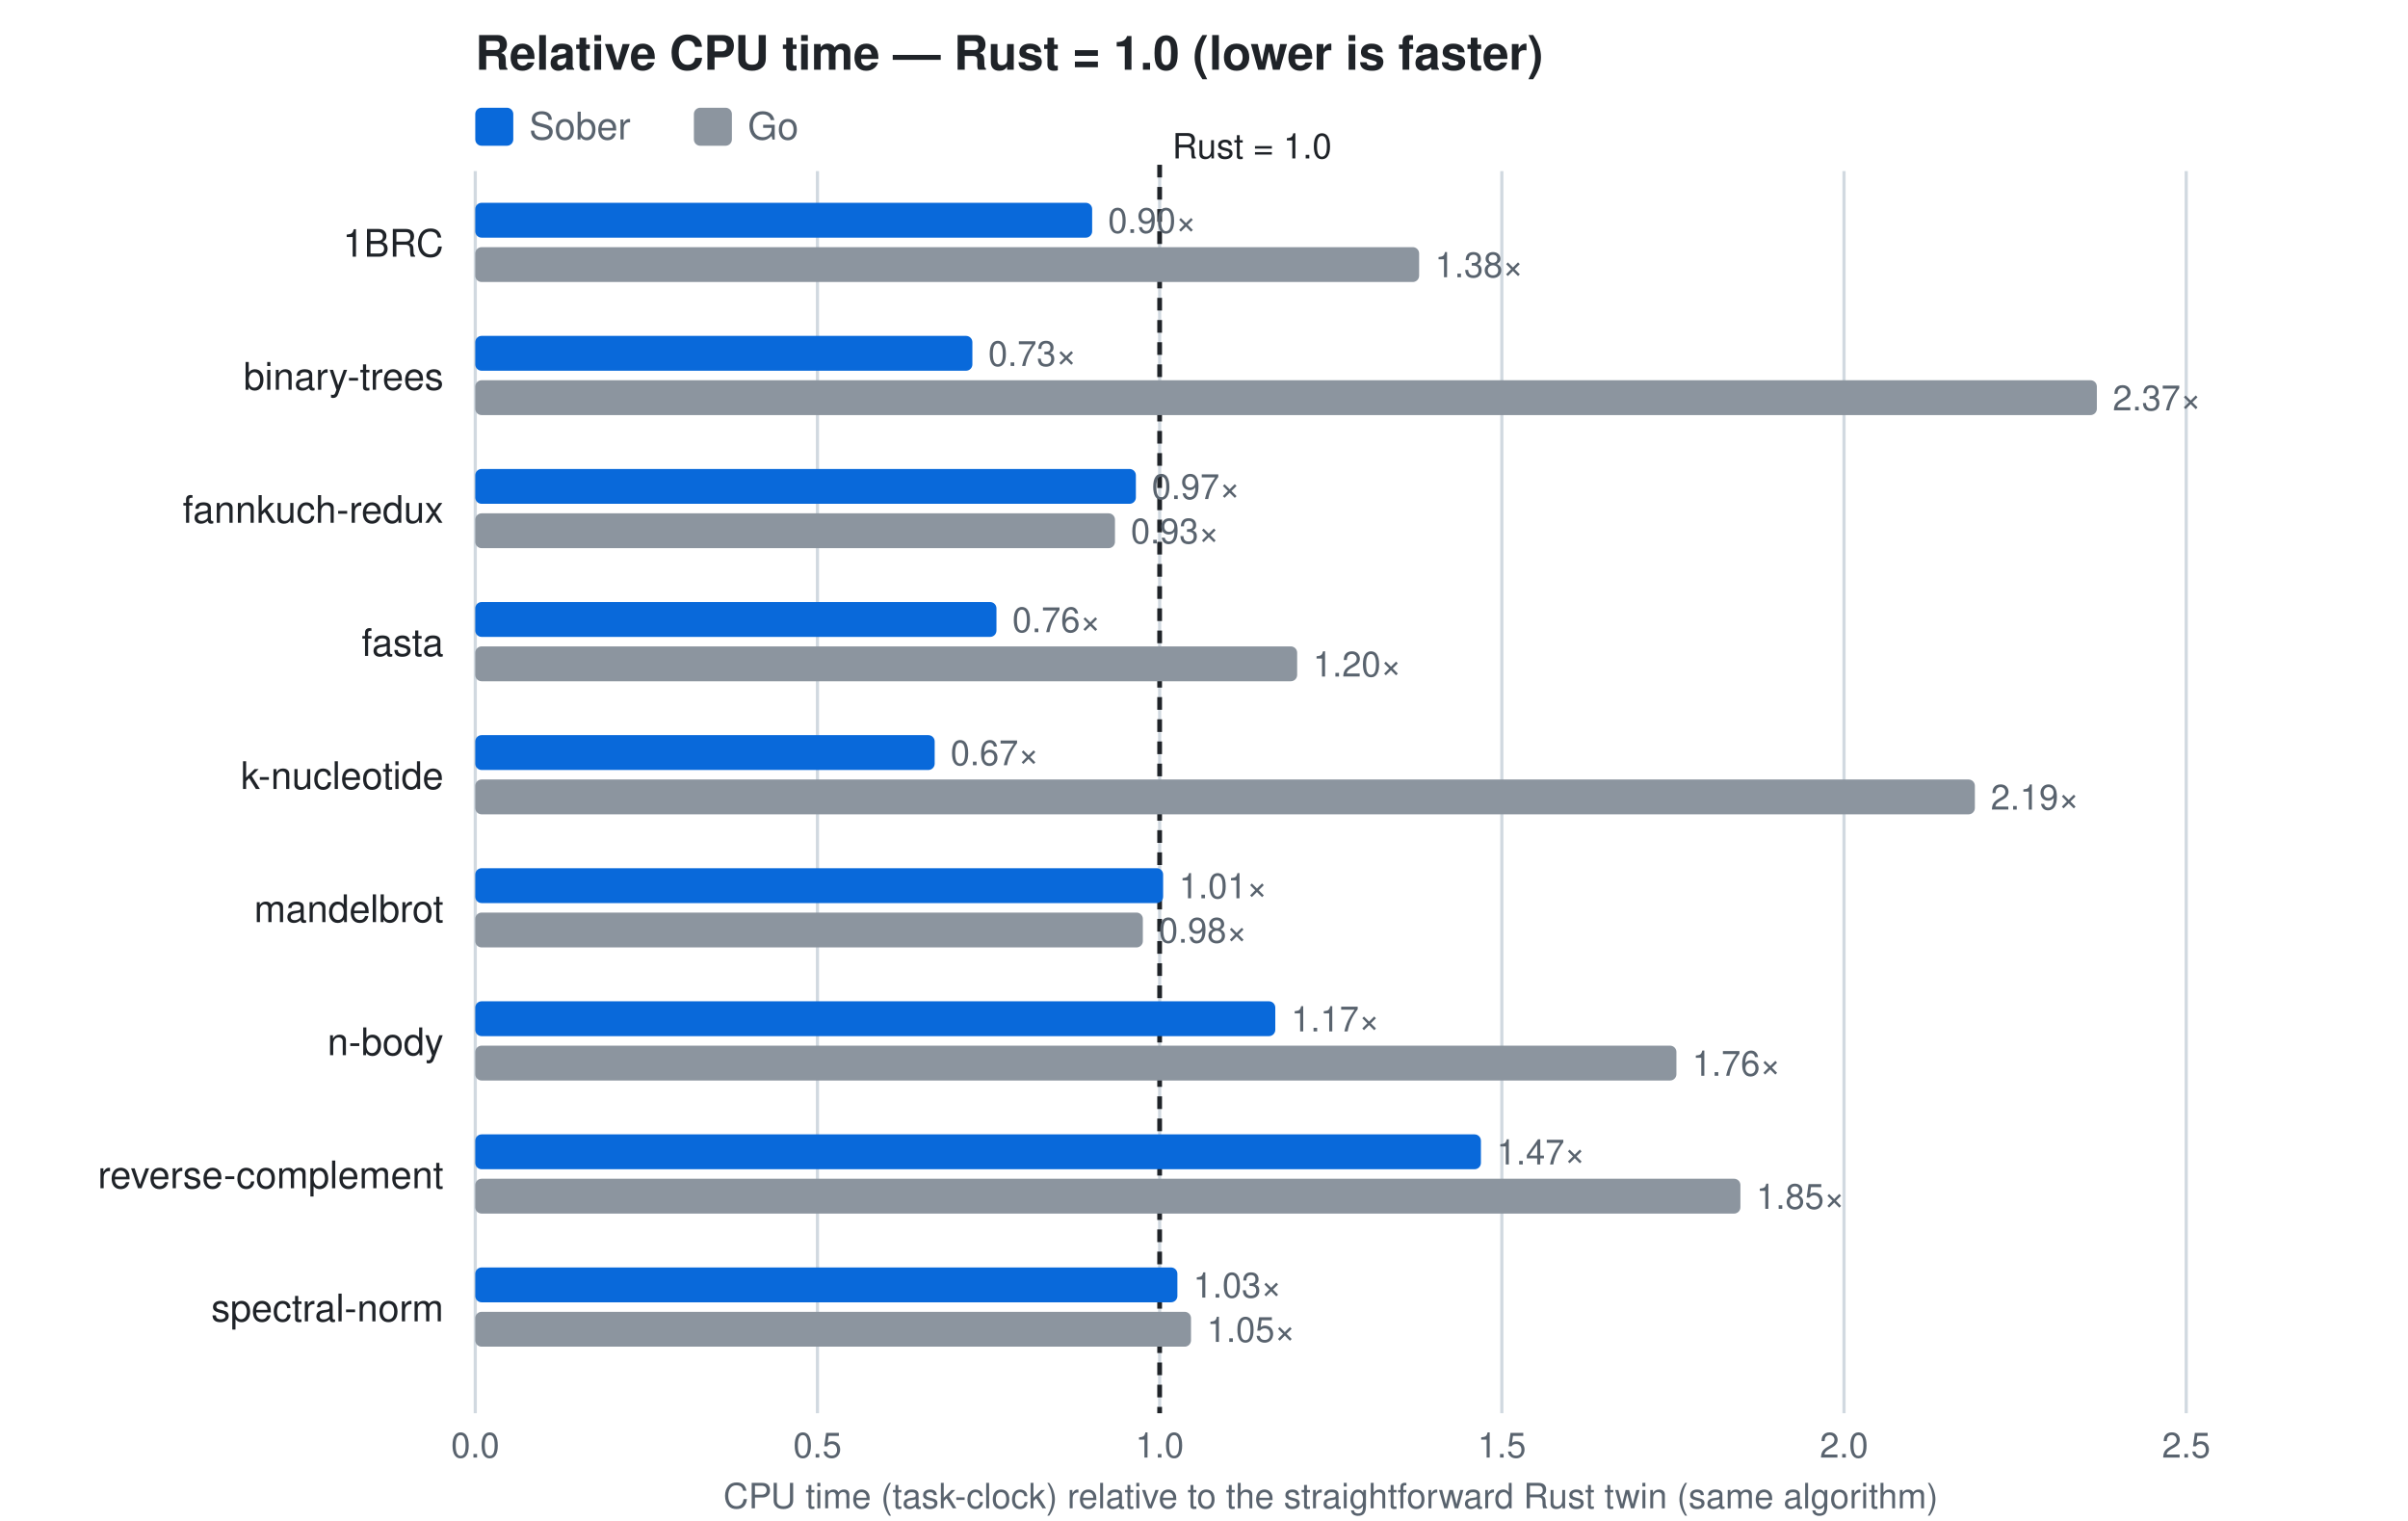
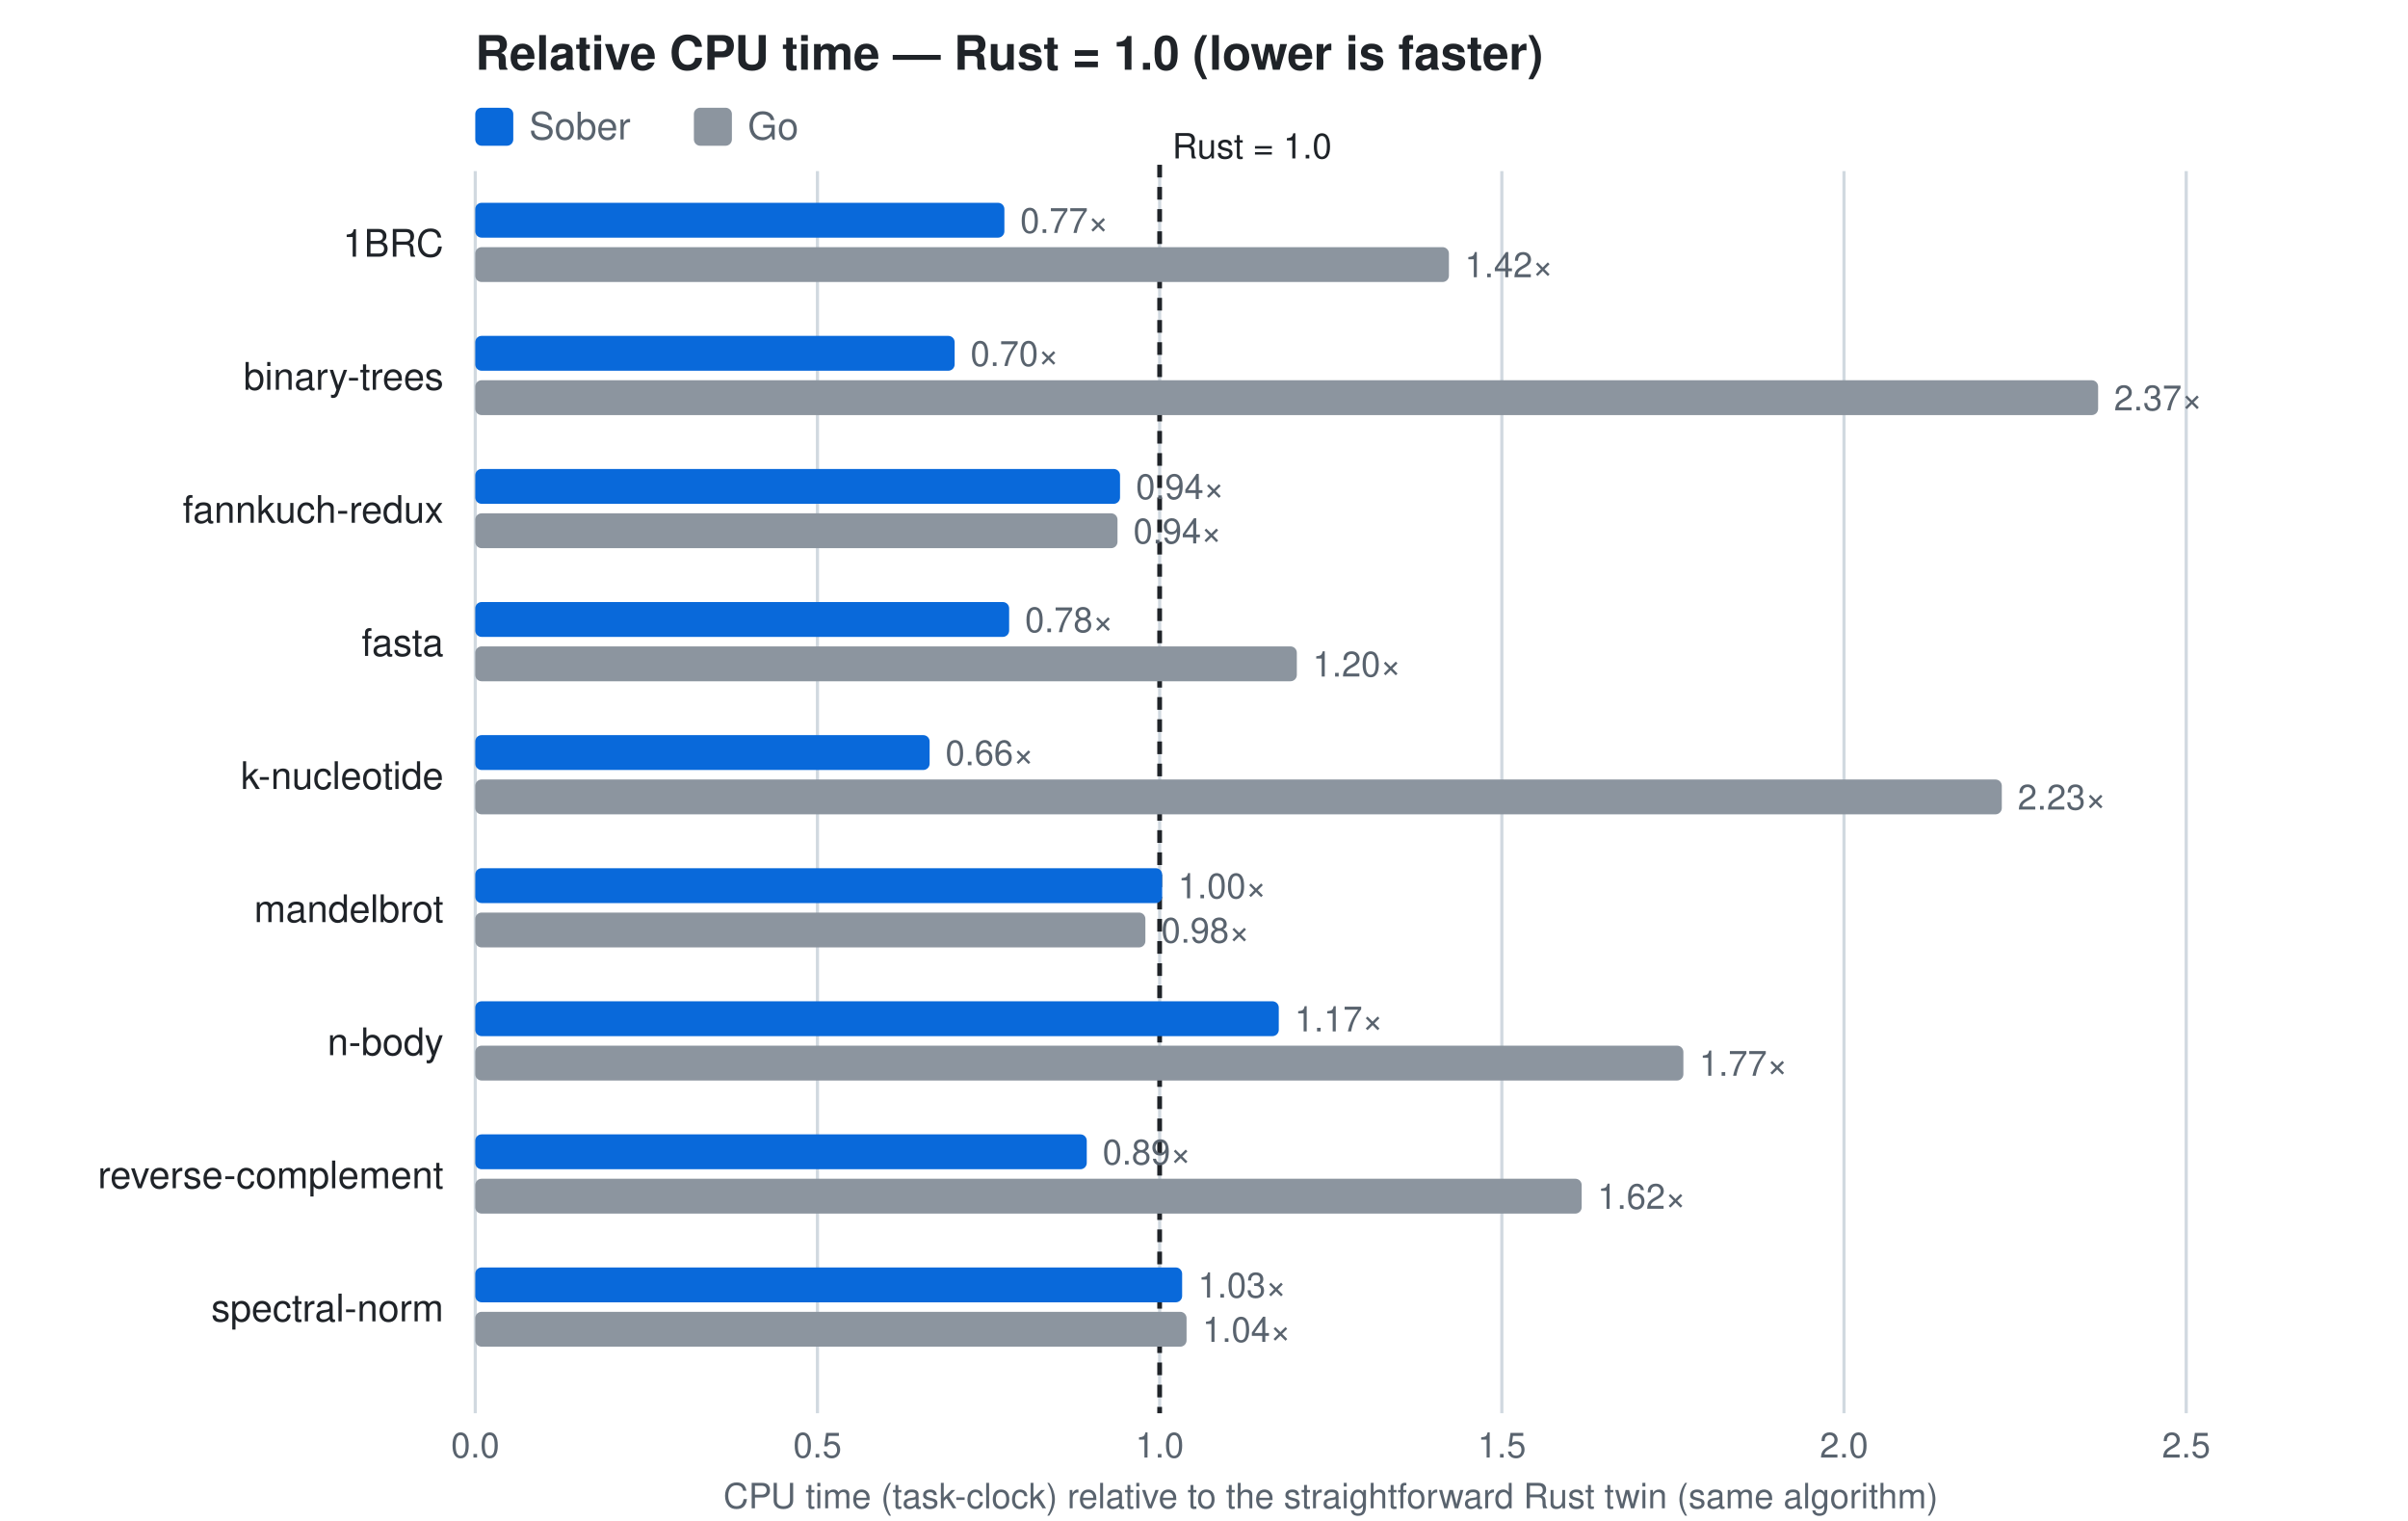
<svg xmlns="http://www.w3.org/2000/svg" width="760" height="480" viewBox="0 0 760 480" font-family="-apple-system, BlinkMacSystemFont, 'Segoe UI', Helvetica, Arial, sans-serif">
  <text x="150.0" y="22.0" fill="#1f2328" font-size="15" text-anchor="start" font-weight="600">Relative CPU time — Rust = 1.0 (lower is faster)</text>
  <rect x="150" y="34" width="12" height="12" rx="2" fill="#0969da" />
  <text x="167.0" y="44.0" fill="#59636e" font-size="12" text-anchor="start">Sober</text>
  <rect x="219" y="34" width="12" height="12" rx="2" fill="#8c959f" />
  <text x="236.0" y="44.0" fill="#59636e" font-size="12" text-anchor="start">Go</text>
  <line x1="150.0" y1="54" x2="150.0" y2="446" stroke="#d1d9e0" stroke-width="1" />
  <text x="150.0" y="460.0" fill="#59636e" font-size="11" text-anchor="middle">0.0</text>
  <line x1="258.0" y1="54" x2="258.0" y2="446" stroke="#d1d9e0" stroke-width="1" />
  <text x="258.0" y="460.0" fill="#59636e" font-size="11" text-anchor="middle">0.5</text>
  <line x1="366.0" y1="54" x2="366.0" y2="446" stroke="#d1d9e0" stroke-width="1" />
  <text x="366.0" y="460.0" fill="#59636e" font-size="11" text-anchor="middle">1.0</text>
  <line x1="474.0" y1="54" x2="474.0" y2="446" stroke="#d1d9e0" stroke-width="1" />
  <text x="474.0" y="460.0" fill="#59636e" font-size="11" text-anchor="middle">1.5</text>
  <line x1="582.0" y1="54" x2="582.0" y2="446" stroke="#d1d9e0" stroke-width="1" />
  <text x="582.0" y="460.0" fill="#59636e" font-size="11" text-anchor="middle">2.0</text>
  <line x1="690.0" y1="54" x2="690.0" y2="446" stroke="#d1d9e0" stroke-width="1" />
  <text x="690.0" y="460.0" fill="#59636e" font-size="11" text-anchor="middle">2.5</text>
  <text x="420.0" y="476.0" fill="#59636e" font-size="11" text-anchor="middle">CPU time (task-clock) relative to the straightforward Rust twin (same algorithm)</text>
  <line x1="366.0" y1="52" x2="366.0" y2="446" stroke="#1f2328" stroke-width="1.5" stroke-dasharray="4 3" />
  <text x="370.0" y="50.0" fill="#1f2328" font-size="11" text-anchor="start">Rust = 1.0</text>
  <text x="140.0" y="81.0" fill="#1f2328" font-size="12" text-anchor="end">1BRC</text>
-   <rect x="150" y="64" width="194.7" height="11" rx="2" fill="#0969da" />
-   <text x="349.7" y="73.5" fill="#59636e" font-size="11" text-anchor="start">0.90×</text>
-   <rect x="150" y="78" width="297.9" height="11" rx="2" fill="#8c959f" />
-   <text x="452.9" y="87.5" fill="#59636e" font-size="11" text-anchor="start">1.38×</text>
+   <rect x="150" y="64" width="167.0" height="11" rx="2" fill="#0969da" />
+   <text x="322.0" y="73.5" fill="#59636e" font-size="11" text-anchor="start">0.77×</text>
+   <rect x="150" y="78" width="307.3" height="11" rx="2" fill="#8c959f" />
+   <text x="462.3" y="87.5" fill="#59636e" font-size="11" text-anchor="start">1.42×</text>
  <text x="140.0" y="123.0" fill="#1f2328" font-size="12" text-anchor="end">binary-trees</text>
-   <rect x="150" y="106" width="156.9" height="11" rx="2" fill="#0969da" />
-   <text x="311.9" y="115.5" fill="#59636e" font-size="11" text-anchor="start">0.73×</text>
-   <rect x="150" y="120" width="511.8" height="11" rx="2" fill="#8c959f" />
-   <text x="666.8" y="129.5" fill="#59636e" font-size="11" text-anchor="start">2.37×</text>
+   <rect x="150" y="106" width="151.3" height="11" rx="2" fill="#0969da" />
+   <text x="306.3" y="115.5" fill="#59636e" font-size="11" text-anchor="start">0.70×</text>
+   <rect x="150" y="120" width="512.2" height="11" rx="2" fill="#8c959f" />
+   <text x="667.2" y="129.5" fill="#59636e" font-size="11" text-anchor="start">2.37×</text>
  <text x="140.0" y="165.0" fill="#1f2328" font-size="12" text-anchor="end">fannkuch-redux</text>
-   <rect x="150" y="148" width="208.5" height="11" rx="2" fill="#0969da" />
-   <text x="363.5" y="157.5" fill="#59636e" font-size="11" text-anchor="start">0.97×</text>
-   <rect x="150" y="162" width="201.9" height="11" rx="2" fill="#8c959f" />
-   <text x="356.9" y="171.5" fill="#59636e" font-size="11" text-anchor="start">0.93×</text>
+   <rect x="150" y="148" width="203.5" height="11" rx="2" fill="#0969da" />
+   <text x="358.5" y="157.5" fill="#59636e" font-size="11" text-anchor="start">0.94×</text>
+   <rect x="150" y="162" width="202.7" height="11" rx="2" fill="#8c959f" />
+   <text x="357.7" y="171.5" fill="#59636e" font-size="11" text-anchor="start">0.94×</text>
  <text x="140.0" y="207.0" fill="#1f2328" font-size="12" text-anchor="end">fasta</text>
-   <rect x="150" y="190" width="164.5" height="11" rx="2" fill="#0969da" />
-   <text x="319.5" y="199.5" fill="#59636e" font-size="11" text-anchor="start">0.76×</text>
-   <rect x="150" y="204" width="259.4" height="11" rx="2" fill="#8c959f" />
-   <text x="414.4" y="213.5" fill="#59636e" font-size="11" text-anchor="start">1.20×</text>
+   <rect x="150" y="190" width="168.5" height="11" rx="2" fill="#0969da" />
+   <text x="323.5" y="199.5" fill="#59636e" font-size="11" text-anchor="start">0.78×</text>
+   <rect x="150" y="204" width="259.3" height="11" rx="2" fill="#8c959f" />
+   <text x="414.3" y="213.5" fill="#59636e" font-size="11" text-anchor="start">1.20×</text>
  <text x="140.0" y="249.0" fill="#1f2328" font-size="12" text-anchor="end">k-nucleotide</text>
-   <rect x="150" y="232" width="145.0" height="11" rx="2" fill="#0969da" />
-   <text x="300.0" y="241.5" fill="#59636e" font-size="11" text-anchor="start">0.67×</text>
-   <rect x="150" y="246" width="473.3" height="11" rx="2" fill="#8c959f" />
-   <text x="628.3" y="255.5" fill="#59636e" font-size="11" text-anchor="start">2.19×</text>
+   <rect x="150" y="232" width="143.4" height="11" rx="2" fill="#0969da" />
+   <text x="298.4" y="241.5" fill="#59636e" font-size="11" text-anchor="start">0.66×</text>
+   <rect x="150" y="246" width="481.8" height="11" rx="2" fill="#8c959f" />
+   <text x="636.8" y="255.5" fill="#59636e" font-size="11" text-anchor="start">2.23×</text>
  <text x="140.0" y="291.0" fill="#1f2328" font-size="12" text-anchor="end">mandelbrot</text>
-   <rect x="150" y="274" width="217.1" height="11" rx="2" fill="#0969da" />
-   <text x="372.1" y="283.5" fill="#59636e" font-size="11" text-anchor="start">1.01×</text>
-   <rect x="150" y="288" width="210.7" height="11" rx="2" fill="#8c959f" />
-   <text x="365.7" y="297.5" fill="#59636e" font-size="11" text-anchor="start">0.98×</text>
+   <rect x="150" y="274" width="216.8" height="11" rx="2" fill="#0969da" />
+   <text x="371.8" y="283.5" fill="#59636e" font-size="11" text-anchor="start">1.00×</text>
+   <rect x="150" y="288" width="211.5" height="11" rx="2" fill="#8c959f" />
+   <text x="366.5" y="297.5" fill="#59636e" font-size="11" text-anchor="start">0.98×</text>
  <text x="140.0" y="333.0" fill="#1f2328" font-size="12" text-anchor="end">n-body</text>
-   <rect x="150" y="316" width="252.5" height="11" rx="2" fill="#0969da" />
-   <text x="407.5" y="325.5" fill="#59636e" font-size="11" text-anchor="start">1.17×</text>
-   <rect x="150" y="330" width="379.1" height="11" rx="2" fill="#8c959f" />
-   <text x="534.1" y="339.5" fill="#59636e" font-size="11" text-anchor="start">1.76×</text>
+   <rect x="150" y="316" width="253.6" height="11" rx="2" fill="#0969da" />
+   <text x="408.6" y="325.5" fill="#59636e" font-size="11" text-anchor="start">1.17×</text>
+   <rect x="150" y="330" width="381.3" height="11" rx="2" fill="#8c959f" />
+   <text x="536.3" y="339.5" fill="#59636e" font-size="11" text-anchor="start">1.77×</text>
  <text x="140.0" y="375.0" fill="#1f2328" font-size="12" text-anchor="end">reverse-complement</text>
-   <rect x="150" y="358" width="317.4" height="11" rx="2" fill="#0969da" />
-   <text x="472.4" y="367.5" fill="#59636e" font-size="11" text-anchor="start">1.47×</text>
-   <rect x="150" y="372" width="399.3" height="11" rx="2" fill="#8c959f" />
-   <text x="554.3" y="381.5" fill="#59636e" font-size="11" text-anchor="start">1.85×</text>
+   <rect x="150" y="358" width="193.0" height="11" rx="2" fill="#0969da" />
+   <text x="348.0" y="367.5" fill="#59636e" font-size="11" text-anchor="start">0.89×</text>
+   <rect x="150" y="372" width="349.2" height="11" rx="2" fill="#8c959f" />
+   <text x="504.2" y="381.5" fill="#59636e" font-size="11" text-anchor="start">1.62×</text>
  <text x="140.0" y="417.0" fill="#1f2328" font-size="12" text-anchor="end">spectral-norm</text>
-   <rect x="150" y="400" width="221.6" height="11" rx="2" fill="#0969da" />
-   <text x="376.6" y="409.5" fill="#59636e" font-size="11" text-anchor="start">1.03×</text>
-   <rect x="150" y="414" width="225.9" height="11" rx="2" fill="#8c959f" />
-   <text x="380.9" y="423.5" fill="#59636e" font-size="11" text-anchor="start">1.05×</text>
+   <rect x="150" y="400" width="223.1" height="11" rx="2" fill="#0969da" />
+   <text x="378.1" y="409.5" fill="#59636e" font-size="11" text-anchor="start">1.03×</text>
+   <rect x="150" y="414" width="224.5" height="11" rx="2" fill="#8c959f" />
+   <text x="379.5" y="423.5" fill="#59636e" font-size="11" text-anchor="start">1.04×</text>
</svg>
